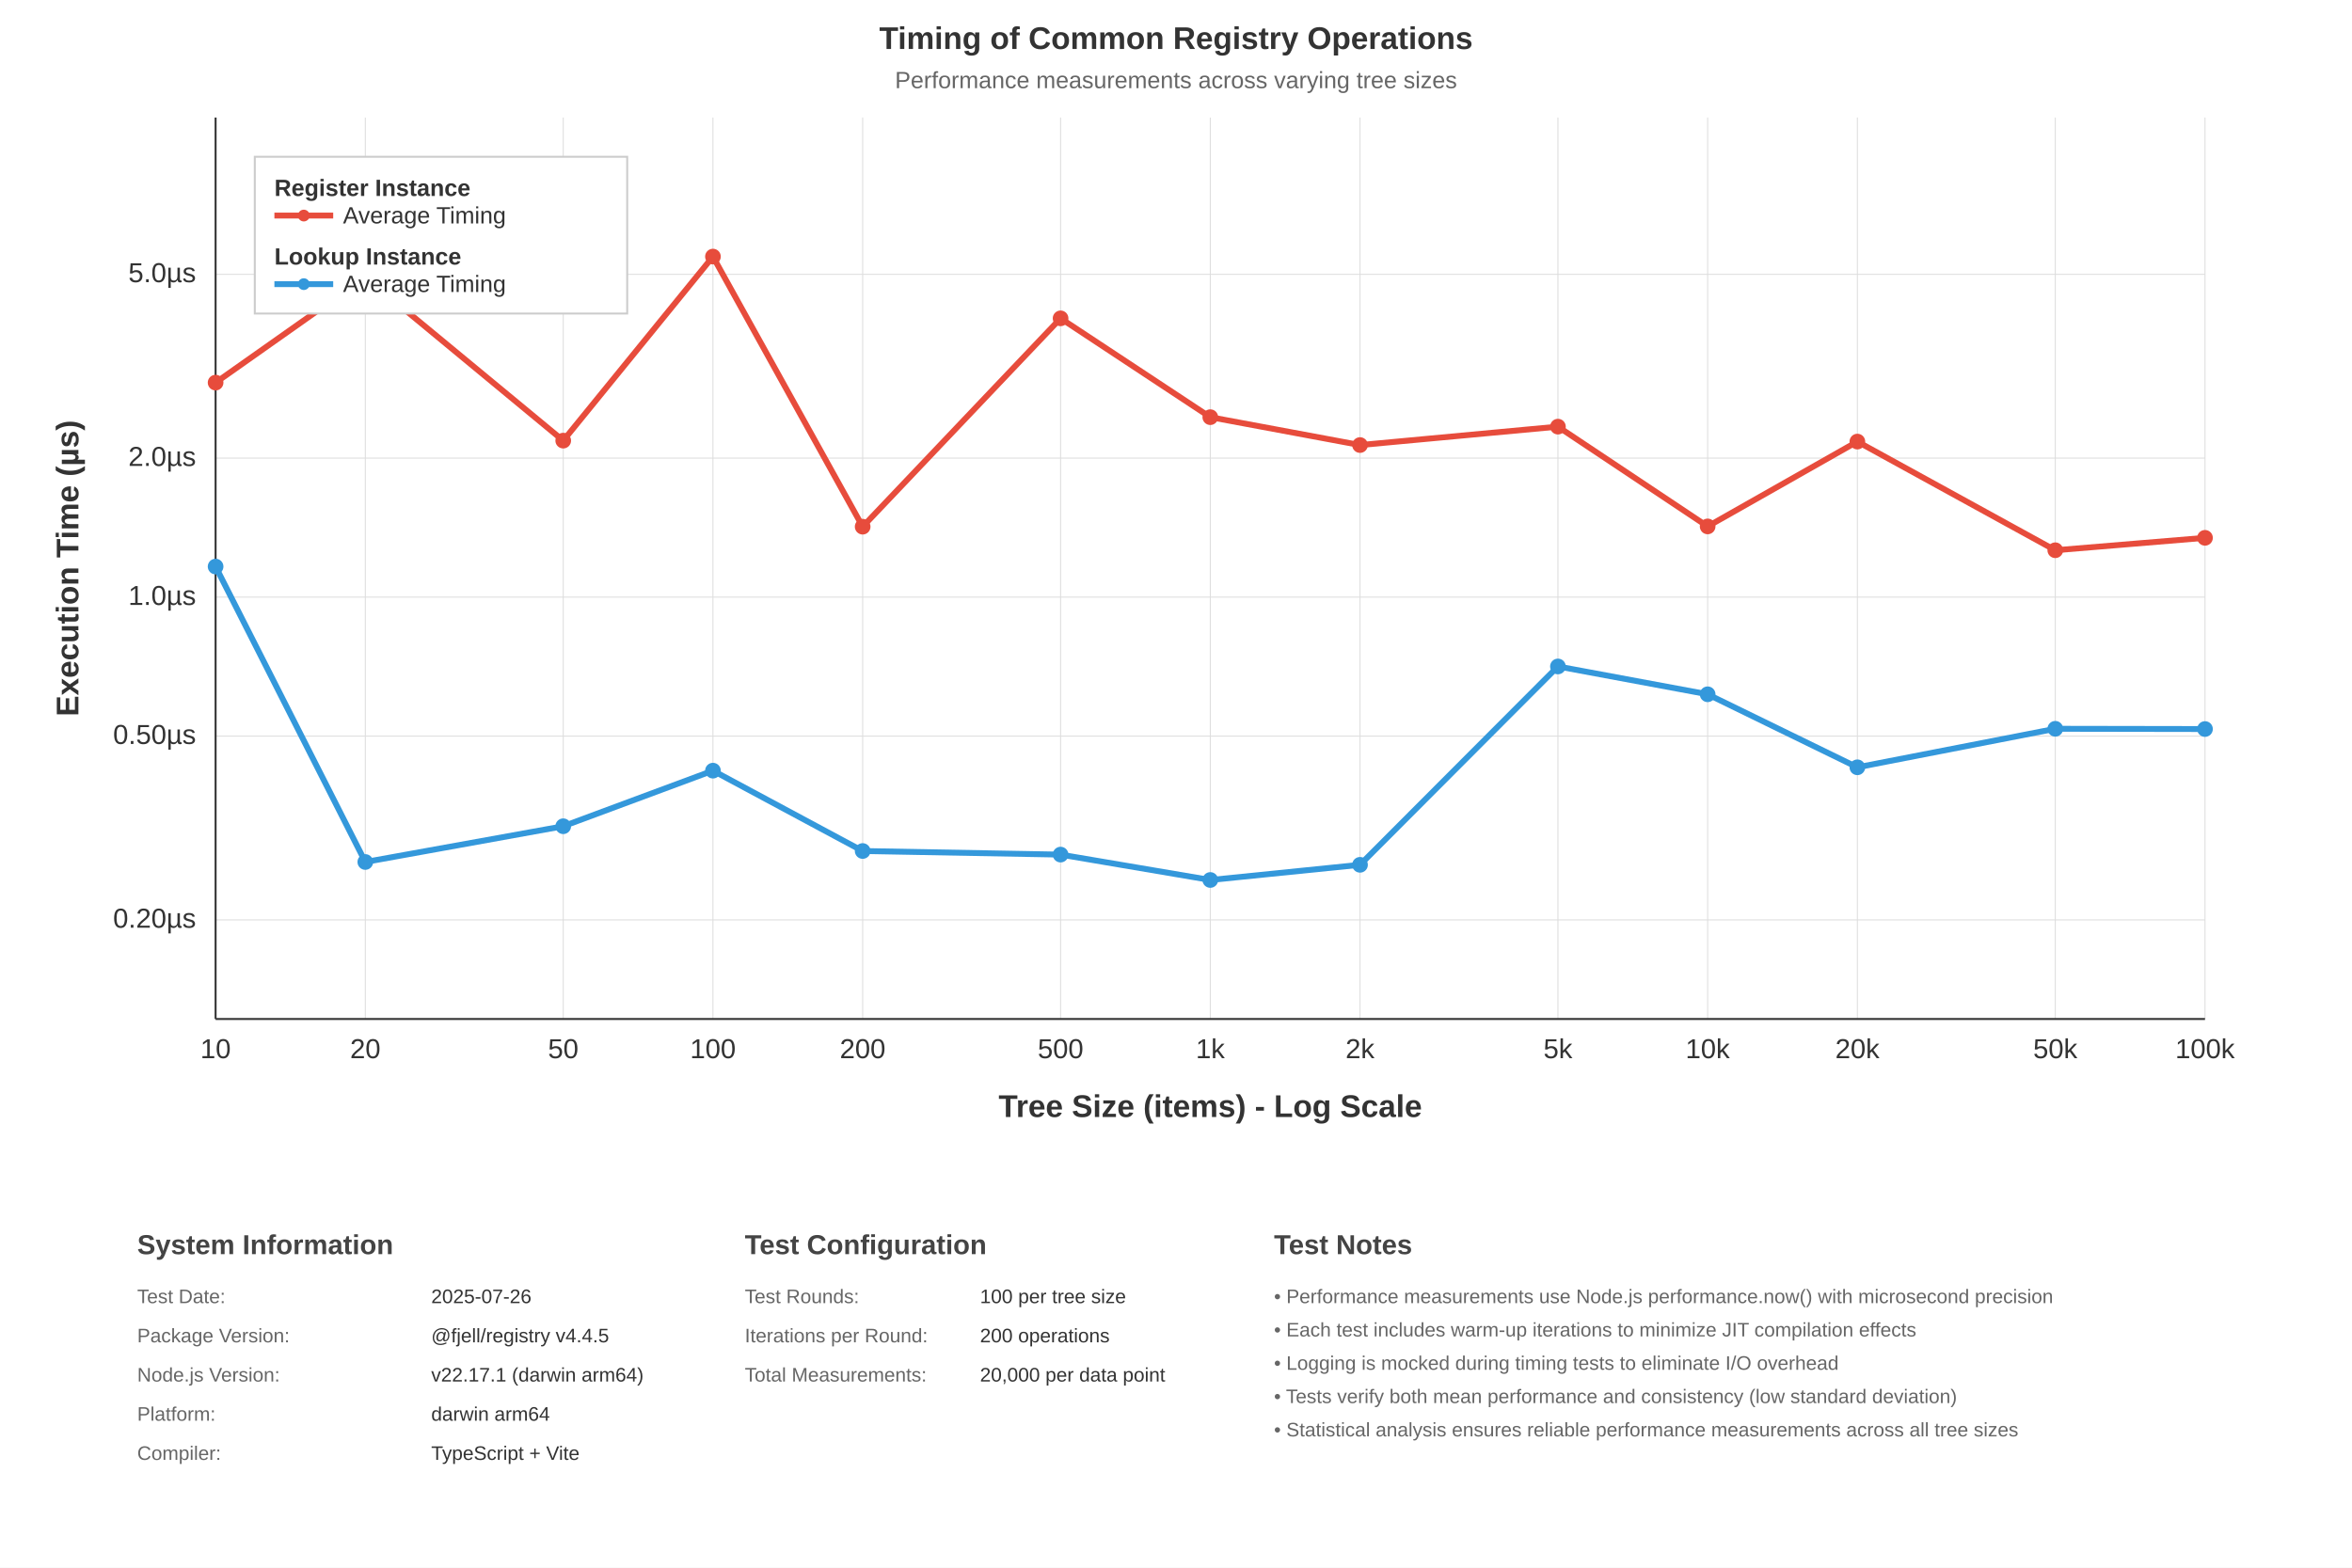
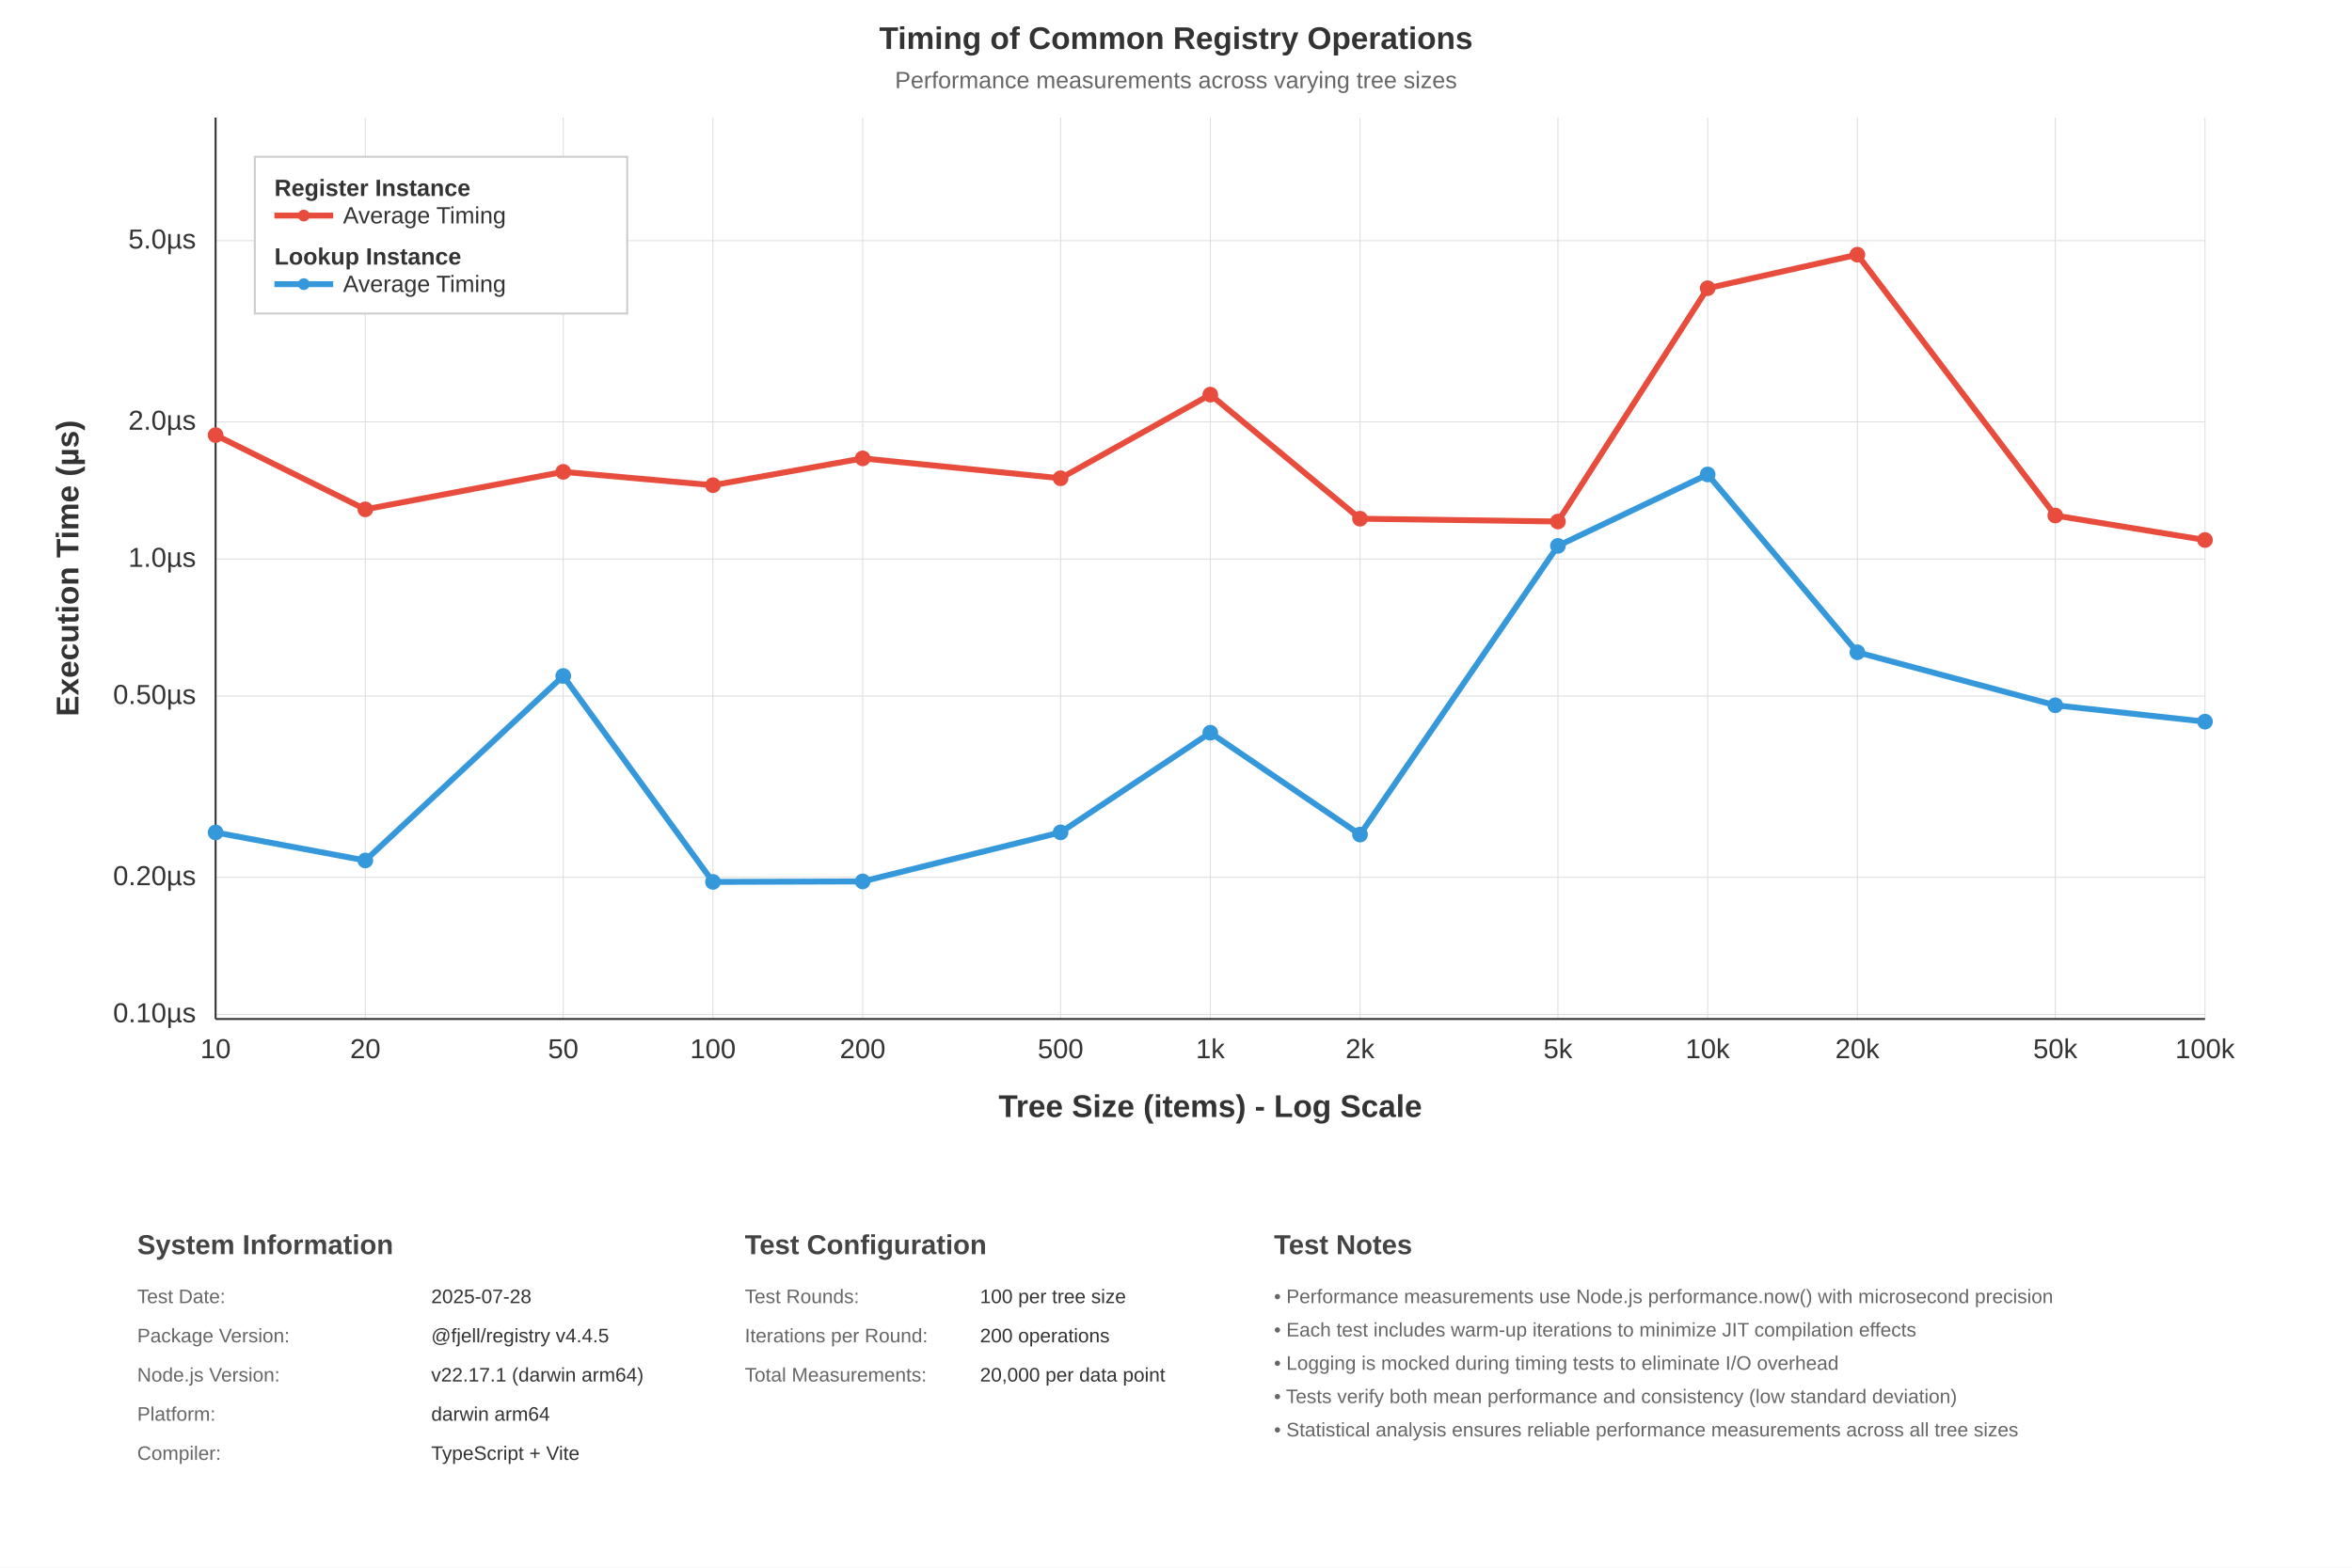
<svg xmlns="http://www.w3.org/2000/svg" width="1200" height="800">
  <style>
    .axis { stroke: #333; stroke-width: 1; }
    .grid { stroke: #ddd; stroke-width: 0.5; }
    .label { font-family: Arial, sans-serif; font-size: 14px; fill: #333; }
    .title { font-family: Arial, sans-serif; font-size: 16px; font-weight: bold; fill: #333; }
    .subtitle { font-family: Arial, sans-serif; font-size: 12px; fill: #666; }
    .register-mean { stroke: #e74c3c; stroke-width: 3; fill: none; }
    .lookup-mean { stroke: #3498db; stroke-width: 3; fill: none; }
    .register-band { fill: rgba(231, 76, 60, 0.2); stroke: #e74c3c; stroke-width: 1; }
    .lookup-band { fill: rgba(52, 152, 219, 0.2); stroke: #3498db; stroke-width: 1; }
    .register-dot { fill: #e74c3c; }
    .lookup-dot { fill: #3498db; }
    .legend { font-family: Arial, sans-serif; font-size: 12px; fill: #333; }
    .axis-title { font-family: Arial, sans-serif; font-size: 16px; font-weight: bold; fill: #333; }
    .metadata-title { font-family: Arial, sans-serif; font-size: 14px; font-weight: bold; fill: #333; }
    .metadata-section { font-family: Arial, sans-serif; font-size: 14px; font-weight: bold; fill: #444; }
    .metadata-label { font-family: Arial, sans-serif; font-size: 10px; fill: #666; }
    .metadata-value { font-family: Arial, sans-serif; font-size: 10px; fill: #333; }
  </style>
  <rect width="1200" height="800" fill="white" />
  <text x="600" y="25" text-anchor="middle" class="title">Timing of Common Registry Operations</text>
  <text x="600" y="45" text-anchor="middle" class="subtitle">Performance measurements across varying tree sizes</text>
  <g transform="translate(110,60)">
-     <line x1="0" y1="409.425" x2="1015" y2="409.425" class="grid" />
-     <text x="-10" y="413.425" text-anchor="end" class="label">0.20µs</text>
-     <line x1="0" y1="315.65" x2="1015" y2="315.65" class="grid" />
-     <text x="-10" y="319.65" text-anchor="end" class="label">0.50µs</text>
-     <line x1="0" y1="244.712" x2="1015" y2="244.712" class="grid" />
-     <text x="-10" y="248.712" text-anchor="end" class="label">1.0µs</text>
-     <line x1="0" y1="173.774" x2="1015" y2="173.774" class="grid" />
-     <text x="-10" y="177.774" text-anchor="end" class="label">2.0µs</text>
-     <line x1="0" y1="80" x2="1015" y2="80" class="grid" />
-     <text x="-10" y="84" text-anchor="end" class="label">5.0µs</text>
+     <line x1="0" y1="457.667" x2="1015" y2="457.667" class="grid" />
+     <text x="-10" y="461.667" text-anchor="end" class="label">0.10µs</text>
+     <line x1="0" y1="387.705" x2="1015" y2="387.705" class="grid" />
+     <text x="-10" y="391.705" text-anchor="end" class="label">0.20µs</text>
+     <line x1="0" y1="295.222" x2="1015" y2="295.222" class="grid" />
+     <text x="-10" y="299.222" text-anchor="end" class="label">0.50µs</text>
+     <line x1="0" y1="225.261" x2="1015" y2="225.261" class="grid" />
+     <text x="-10" y="229.261" text-anchor="end" class="label">1.0µs</text>
+     <line x1="0" y1="155.299" x2="1015" y2="155.299" class="grid" />
+     <text x="-10" y="159.299" text-anchor="end" class="label">2.0µs</text>
+     <line x1="0" y1="62.816" x2="1015" y2="62.816" class="grid" />
+     <text x="-10" y="66.816" text-anchor="end" class="label">5.0µs</text>
    <line x1="0" y1="0" x2="0" y2="460" class="grid" />
    <text x="0" y="480" text-anchor="middle" class="label">10</text>
    <line x1="76.386" y1="0" x2="76.386" y2="460" class="grid" />
    <text x="76.386" y="480" text-anchor="middle" class="label">20</text>
    <line x1="177.364" y1="0" x2="177.364" y2="460" class="grid" />
    <text x="177.364" y="480" text-anchor="middle" class="label">50</text>
    <line x1="253.75" y1="0" x2="253.75" y2="460" class="grid" />
    <text x="253.75" y="480" text-anchor="middle" class="label">100</text>
    <line x1="330.136" y1="0" x2="330.136" y2="460" class="grid" />
    <text x="330.136" y="480" text-anchor="middle" class="label">200</text>
    <line x1="431.114" y1="0" x2="431.114" y2="460" class="grid" />
    <text x="431.114" y="480" text-anchor="middle" class="label">500</text>
    <line x1="507.5" y1="0" x2="507.5" y2="460" class="grid" />
    <text x="507.5" y="480" text-anchor="middle" class="label">1k</text>
    <line x1="583.886" y1="0" x2="583.886" y2="460" class="grid" />
    <text x="583.886" y="480" text-anchor="middle" class="label">2k</text>
    <line x1="684.864" y1="0" x2="684.864" y2="460" class="grid" />
    <text x="684.864" y="480" text-anchor="middle" class="label">5k</text>
    <line x1="761.25" y1="0" x2="761.25" y2="460" class="grid" />
    <text x="761.25" y="480" text-anchor="middle" class="label">10k</text>
    <line x1="837.636" y1="0" x2="837.636" y2="460" class="grid" />
    <text x="837.636" y="480" text-anchor="middle" class="label">20k</text>
    <line x1="938.614" y1="0" x2="938.614" y2="460" class="grid" />
    <text x="938.614" y="480" text-anchor="middle" class="label">50k</text>
    <line x1="1015" y1="0" x2="1015" y2="460" class="grid" />
    <text x="1015" y="480" text-anchor="middle" class="label">100k</text>
    <line x1="0" y1="0" x2="0" y2="460" class="axis" />
    <line x1="0" y1="460" x2="1015" y2="460" class="axis" />
    <text x="507.5" y="510" text-anchor="middle" class="axis-title">Tree Size (items) - Log Scale</text>
    <text transform="rotate(-90,-70,230)" x="-70" y="230" text-anchor="middle" class="axis-title">Execution Time (µs)</text>
-     <path d="M 0 135.248 L 76.386 81.378 L 177.364 164.855 L 253.75 70.938 L 330.136 208.772 L 431.114 102.454 L 507.5 152.884 L 583.886 167.113 L 684.864 157.719 L 761.25 208.636 L 837.636 165.344 L 938.614 220.792 L 1015 214.456" class="register-mean" />
-     <path d="M 0 229.123 L 76.386 379.878 L 177.364 361.638 L 253.75 333.27 L 330.136 374.276 L 431.114 376.107 L 507.5 389.062 L 583.886 381.321 L 684.864 280.099 L 761.25 294.298 L 837.636 331.559 L 938.614 311.903 L 1015 312.032" class="lookup-mean" />
-     <circle cx="0" cy="135.248" r="4" class="register-dot" />
-     <circle cx="76.386" cy="81.378" r="4" class="register-dot" />
-     <circle cx="177.364" cy="164.855" r="4" class="register-dot" />
-     <circle cx="253.75" cy="70.938" r="4" class="register-dot" />
-     <circle cx="330.136" cy="208.772" r="4" class="register-dot" />
-     <circle cx="431.114" cy="102.454" r="4" class="register-dot" />
-     <circle cx="507.5" cy="152.884" r="4" class="register-dot" />
-     <circle cx="583.886" cy="167.113" r="4" class="register-dot" />
-     <circle cx="684.864" cy="157.719" r="4" class="register-dot" />
-     <circle cx="761.25" cy="208.636" r="4" class="register-dot" />
-     <circle cx="837.636" cy="165.344" r="4" class="register-dot" />
-     <circle cx="938.614" cy="220.792" r="4" class="register-dot" />
-     <circle cx="1015" cy="214.456" r="4" class="register-dot" />
-     <circle cx="0" cy="229.123" r="4" class="lookup-dot" />
-     <circle cx="76.386" cy="379.878" r="4" class="lookup-dot" />
-     <circle cx="177.364" cy="361.638" r="4" class="lookup-dot" />
-     <circle cx="253.75" cy="333.27" r="4" class="lookup-dot" />
-     <circle cx="330.136" cy="374.276" r="4" class="lookup-dot" />
-     <circle cx="431.114" cy="376.107" r="4" class="lookup-dot" />
-     <circle cx="507.5" cy="389.062" r="4" class="lookup-dot" />
-     <circle cx="583.886" cy="381.321" r="4" class="lookup-dot" />
-     <circle cx="684.864" cy="280.099" r="4" class="lookup-dot" />
-     <circle cx="761.25" cy="294.298" r="4" class="lookup-dot" />
-     <circle cx="837.636" cy="331.559" r="4" class="lookup-dot" />
-     <circle cx="938.614" cy="311.903" r="4" class="lookup-dot" />
-     <circle cx="1015" cy="312.032" r="4" class="lookup-dot" />
+     <path d="M 0 162.036 L 76.386 199.922 L 177.364 180.793 L 253.75 187.607 L 330.136 173.914 L 431.114 184.06 L 507.5 141.383 L 583.886 204.696 L 684.864 206.131 L 761.25 87.086 L 837.636 69.961 L 938.614 203.073 L 1015 215.573" class="register-mean" />
+     <path d="M 0 364.804 L 76.386 379.114 L 177.364 284.953 L 253.75 390.039 L 330.136 389.799 L 431.114 364.762 L 507.5 313.917 L 583.886 365.896 L 684.864 218.562 L 761.25 182.114 L 837.636 272.869 L 938.614 299.905 L 1015 308.262" class="lookup-mean" />
+     <circle cx="0" cy="162.036" r="4" class="register-dot" />
+     <circle cx="76.386" cy="199.922" r="4" class="register-dot" />
+     <circle cx="177.364" cy="180.793" r="4" class="register-dot" />
+     <circle cx="253.75" cy="187.607" r="4" class="register-dot" />
+     <circle cx="330.136" cy="173.914" r="4" class="register-dot" />
+     <circle cx="431.114" cy="184.06" r="4" class="register-dot" />
+     <circle cx="507.5" cy="141.383" r="4" class="register-dot" />
+     <circle cx="583.886" cy="204.696" r="4" class="register-dot" />
+     <circle cx="684.864" cy="206.131" r="4" class="register-dot" />
+     <circle cx="761.25" cy="87.086" r="4" class="register-dot" />
+     <circle cx="837.636" cy="69.961" r="4" class="register-dot" />
+     <circle cx="938.614" cy="203.073" r="4" class="register-dot" />
+     <circle cx="1015" cy="215.573" r="4" class="register-dot" />
+     <circle cx="0" cy="364.804" r="4" class="lookup-dot" />
+     <circle cx="76.386" cy="379.114" r="4" class="lookup-dot" />
+     <circle cx="177.364" cy="284.953" r="4" class="lookup-dot" />
+     <circle cx="253.75" cy="390.039" r="4" class="lookup-dot" />
+     <circle cx="330.136" cy="389.799" r="4" class="lookup-dot" />
+     <circle cx="431.114" cy="364.762" r="4" class="lookup-dot" />
+     <circle cx="507.5" cy="313.917" r="4" class="lookup-dot" />
+     <circle cx="583.886" cy="365.896" r="4" class="lookup-dot" />
+     <circle cx="684.864" cy="218.562" r="4" class="lookup-dot" />
+     <circle cx="761.25" cy="182.114" r="4" class="lookup-dot" />
+     <circle cx="837.636" cy="272.869" r="4" class="lookup-dot" />
+     <circle cx="938.614" cy="299.905" r="4" class="lookup-dot" />
+     <circle cx="1015" cy="308.262" r="4" class="lookup-dot" />
    <g transform="translate(20, 20)">
      <rect x="0" y="0" width="190" height="80" fill="white" stroke="#ccc" stroke-width="1" />
      <text x="10" y="20" class="legend" font-weight="bold">Register Instance</text>
      <line x1="10" y1="30" x2="40" y2="30" class="register-mean" />
      <circle cx="25" cy="30" r="3" class="register-dot" />
      <text x="45" y="34" class="legend">Average Timing</text>
      <text x="10" y="55" class="legend" font-weight="bold">Lookup Instance</text>
      <line x1="10" y1="65" x2="40" y2="65" class="lookup-mean" />
      <circle cx="25" cy="65" r="3" class="lookup-dot" />
      <text x="45" y="69" class="legend">Average Timing</text>
    </g>
  </g>
  <g transform="translate(50, 620)">
    <g transform="translate(20, 20)">
      <text x="0" y="0" class="metadata-section">System Information</text>
      <text x="0" y="25" class="metadata-label">Test Date:</text>
-       <text x="150" y="25" class="metadata-value">2025-07-26</text>
+       <text x="150" y="25" class="metadata-value">2025-07-28</text>
      <text x="0" y="45" class="metadata-label">Package Version:</text>
      <text x="150" y="45" class="metadata-value">@fjell/registry v4.4.5</text>
      <text x="0" y="65" class="metadata-label">Node.js Version:</text>
      <text x="150" y="65" class="metadata-value">v22.17.1 (darwin arm64)</text>
      <text x="0" y="85" class="metadata-label">Platform:</text>
      <text x="150" y="85" class="metadata-value">darwin arm64</text>
      <text x="0" y="105" class="metadata-label">Compiler:</text>
      <text x="150" y="105" class="metadata-value">TypeScript + Vite</text>
    </g>
    <g transform="translate(330, 20)">
      <text x="0" y="0" class="metadata-section">Test Configuration</text>
      <text x="0" y="25" class="metadata-label">Test Rounds:</text>
      <text x="120" y="25" class="metadata-value">100 per tree size</text>
      <text x="0" y="45" class="metadata-label">Iterations per Round:</text>
      <text x="120" y="45" class="metadata-value">200 operations</text>
      <text x="0" y="65" class="metadata-label">Total Measurements:</text>
      <text x="120" y="65" class="metadata-value">20,000 per data point</text>
    </g>
    <g transform="translate(600, 20)">
      <text x="0" y="0" class="metadata-section">Test Notes</text>
      <text x="0" y="25" class="metadata-label">• Performance measurements use Node.js performance.now() with microsecond precision</text>
      <text x="0" y="42" class="metadata-label">• Each test includes warm-up iterations to minimize JIT compilation effects</text>
      <text x="0" y="59" class="metadata-label">• Logging is mocked during timing tests to eliminate I/O overhead</text>
      <text x="0" y="76" class="metadata-label">• Tests verify both mean performance and consistency (low standard deviation)</text>
      <text x="0" y="93" class="metadata-label">• Statistical analysis ensures reliable performance measurements across all tree sizes</text>
    </g>
  </g>
</svg>
